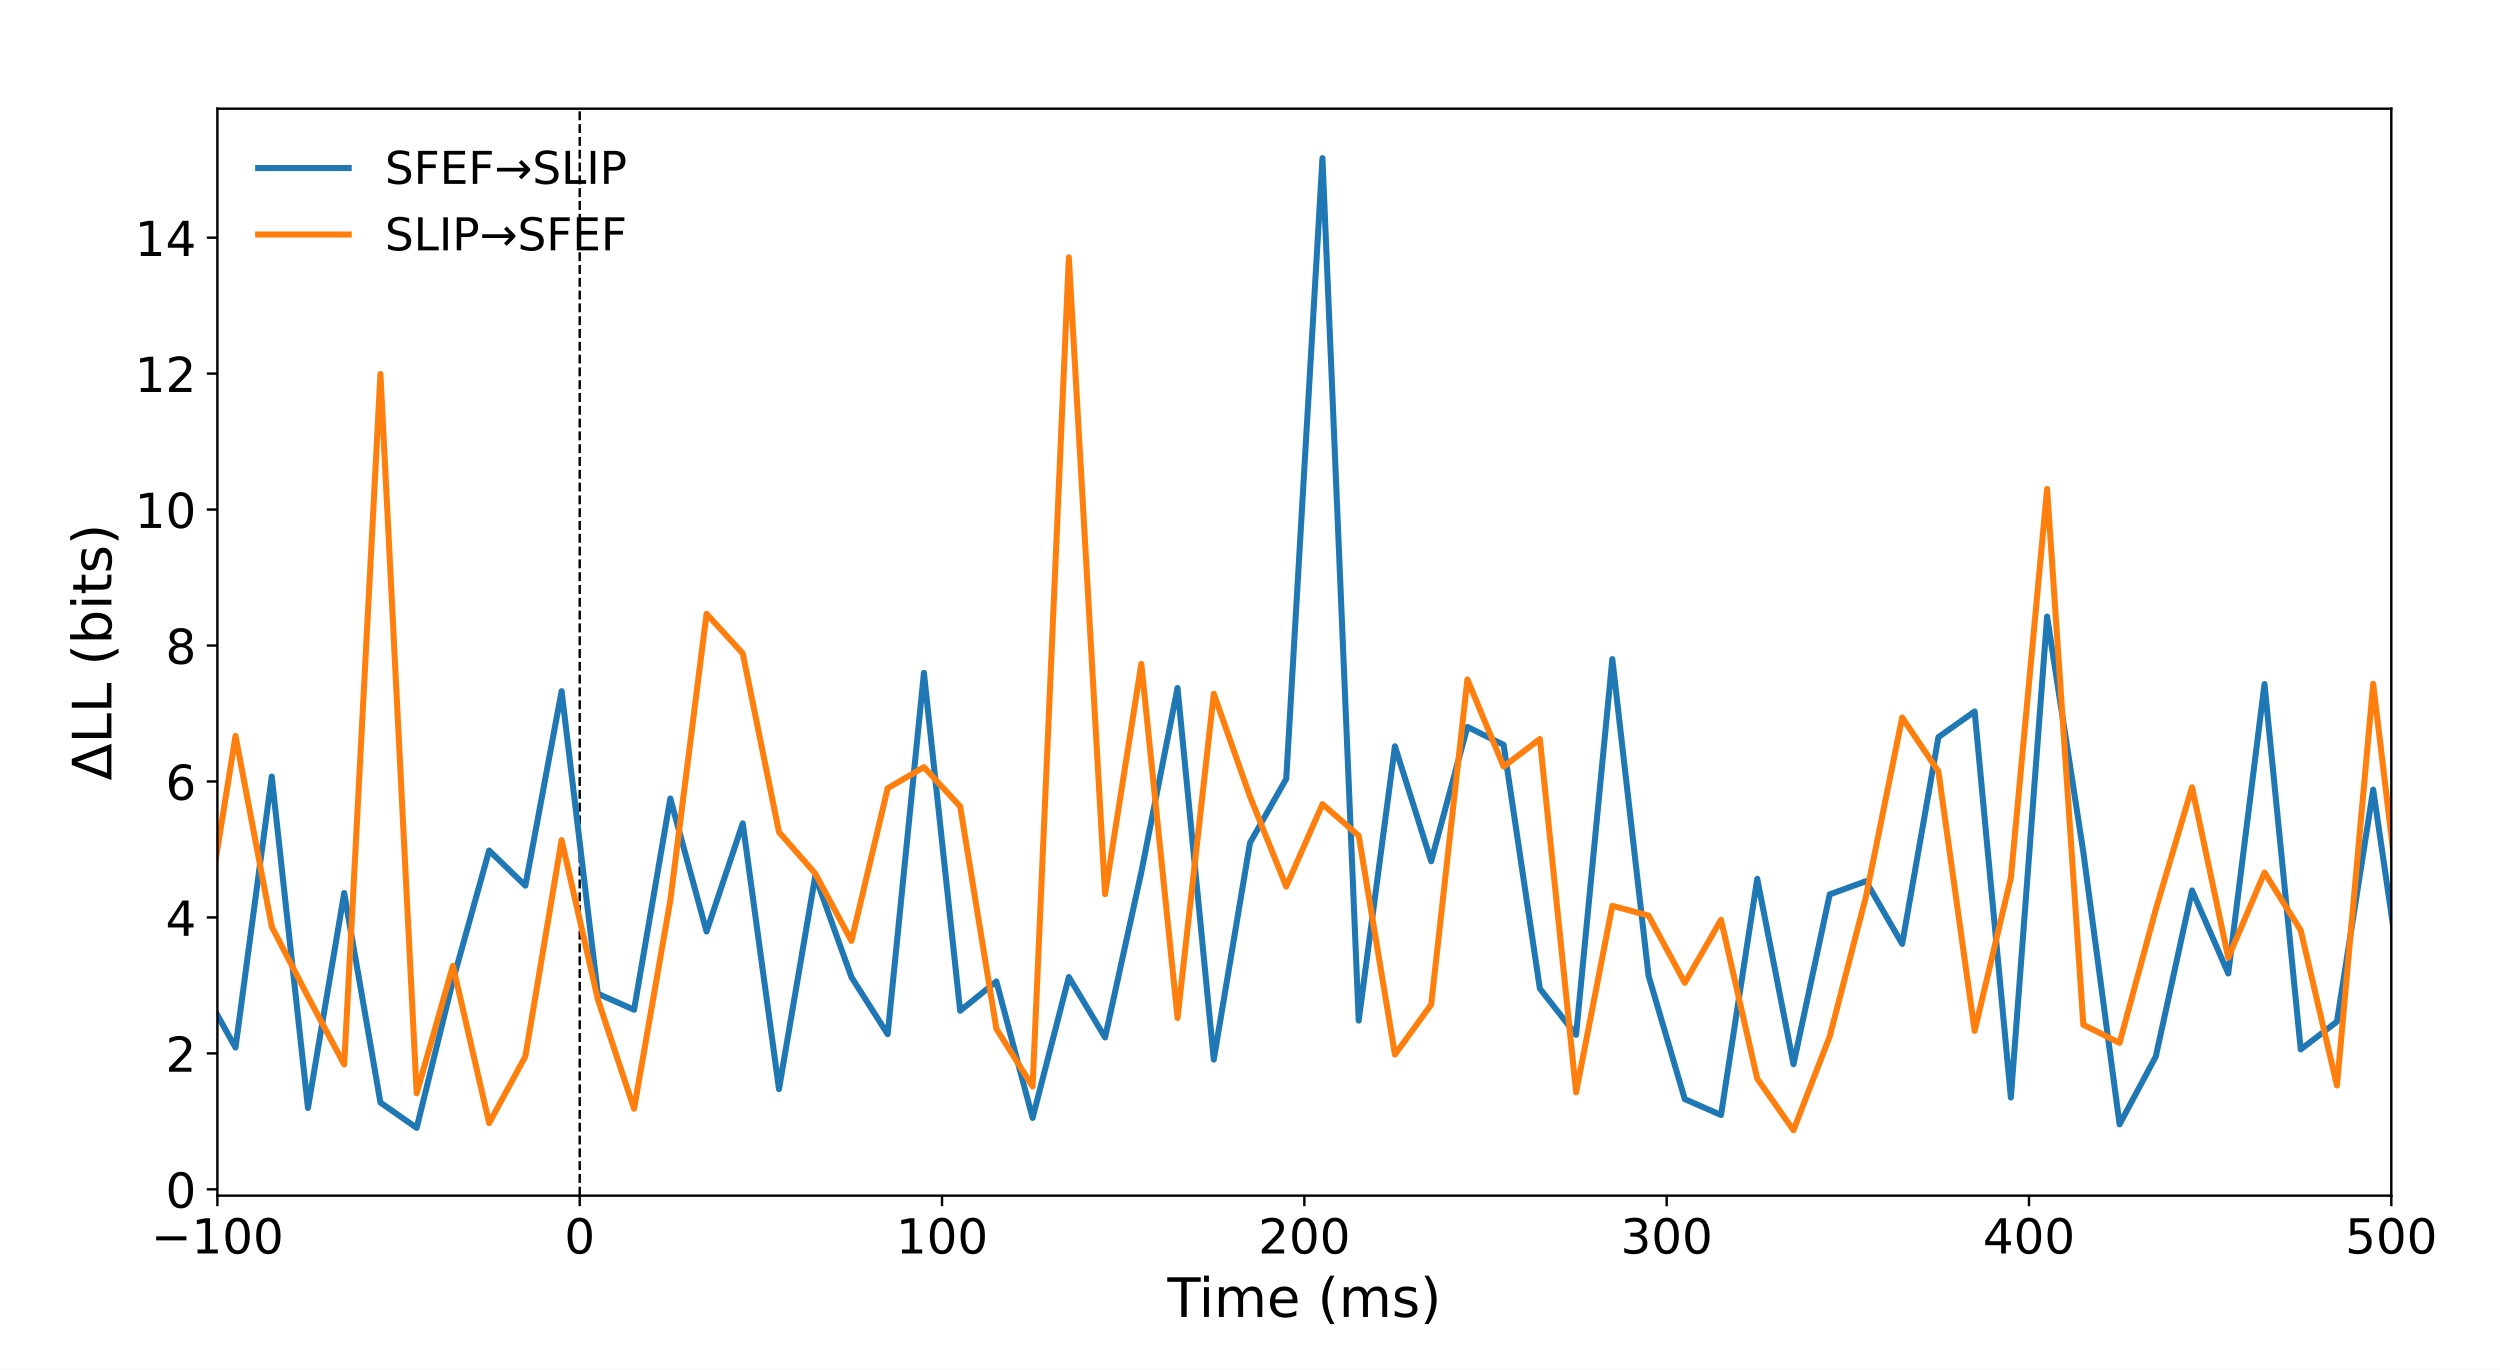
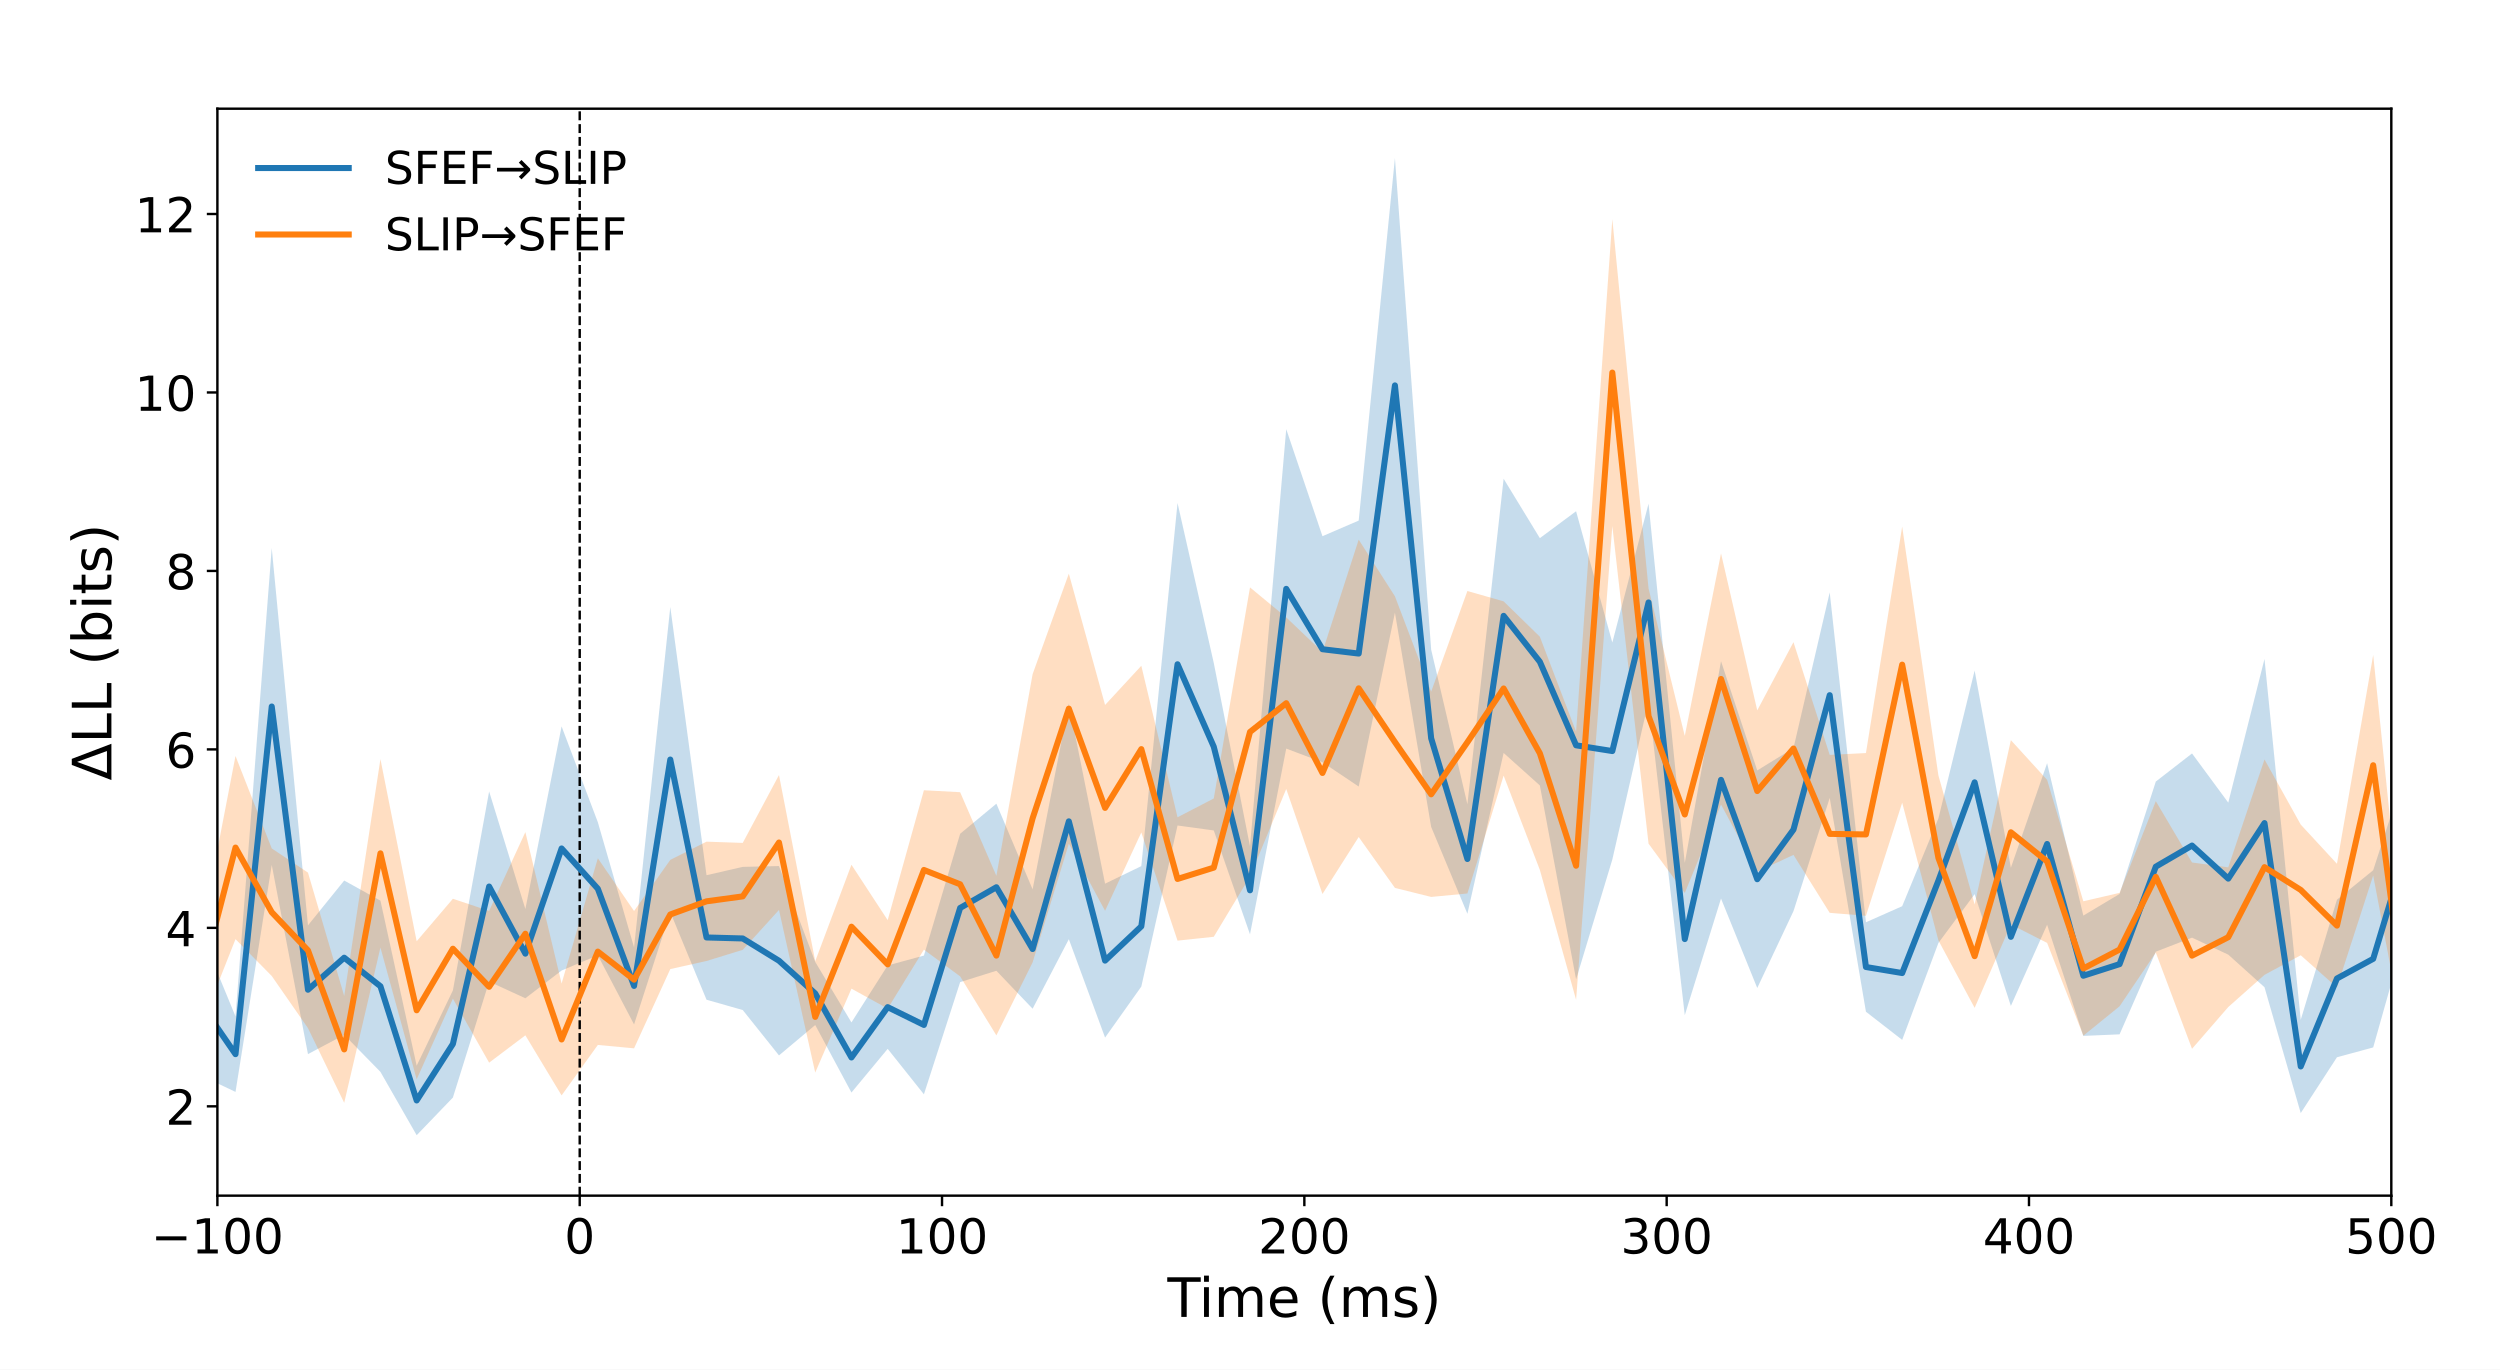
<svg xmlns="http://www.w3.org/2000/svg" xmlns:xlink="http://www.w3.org/1999/xlink" width="828pt" height="453.6pt" viewBox="0 0 828 453.6" version="1.1">
  <defs>
    <style type="text/css">*{stroke-linejoin: round; stroke-linecap: butt}</style>
  </defs>
  <g id="figure_1">
    <g id="patch_1">
      <path d="M 0 453.6  L 828 453.6  L 828 0  L 0 0  z " style="fill: #ffffff" />
    </g>
    <g id="axes_1">
      <g id="patch_2">
        <path d="M 72 396  L 792 396  L 792 36  L 72 36  z " style="fill: #ffffff" />
      </g>
-       <g id="PolyCollection_1" />
-       <g id="PolyCollection_2" />
+       <g id="PolyCollection_1">
+         <path d="M -42 333.396  L -42 361.984  L -30 283.438  L -18 337.663  L -6 308.161  L 6 327.349  L 18 325.663  L 30 350.691  L 42 339.793  L 54 315.562  L 66 355.928  L 78 361.645  L 90 286.463  L 102 349.121  L 114 342.745  L 126 355.003  L 138 375.98  L 150 363.508  L 162 325.106  L 174 330.628  L 186 321.436  L 198 316.394  L 210 339.295  L 222 302.089  L 234 331.107  L 246 334.528  L 258 349.553  L 270 339.491  L 282 361.847  L 294 347.375  L 306 362.436  L 318 325.278  L 330 321.518  L 342 334.087  L 354 311.06  L 366 343.646  L 378 326.758  L 390 273.403  L 402 275.047  L 414 309.436  L 426 247.935  L 438 252.459  L 450 260.507  L 462 202.926  L 474 273.876  L 486 302.634  L 498 249.379  L 510 260.142  L 522 324.374  L 534 284.687  L 546 232.238  L 558 336.217  L 570 297.601  L 582 327.227  L 594 301.768  L 606 264.268  L 618 335.081  L 630 344.412  L 642 312.302  L 654 296.136  L 666 333.156  L 678 306.28  L 690 343.091  L 702 342.573  L 714 315.207  L 726 310.55  L 738 316.179  L 750 326.964  L 762 368.644  L 774 350.169  L 786 346.909  L 798 304.395  L 810 338.137  L 822 348.085  L 834 337.07  L 846 339.881  L 858 352.967  L 870 327.851  L 882 347.859  L 894 309.894  L 906 349.957  L 918 359.236  L 930 319.516  L 942 328.796  L 954 318.526  L 966 367.073  L 978 331.421  L 990 337.395  L 1002 376.766  L 1014 322.713  L 1026 350.723  L 1038 336.426  L 1050 322.205  L 1062 328.273  L 1074 322.618  L 1086 314.905  L 1098 342.393  L 1110 358.649  L 1122 303.468  L 1134 359.955  L 1146 347.457  L 1146 291.107  L 1146 291.107  L 1134 331.159  L 1122 255.405  L 1110 323.414  L 1098 295.82  L 1086 235.452  L 1074 285.287  L 1062 304.363  L 1050 276.365  L 1038 246.947  L 1026 310.934  L 1014 297.265  L 1002 335.274  L 990 277.619  L 978 310.404  L 966 337.136  L 954 282.553  L 942 272.655  L 930 243.109  L 918 323.681  L 906 325.04  L 894 273.595  L 882 320.612  L 870 269.069  L 858 306.523  L 846 282.223  L 834 274.723  L 822 310.647  L 810 305.203  L 798 251.133  L 786 288.223  L 774 297.978  L 762 337.77  L 750 218.254  L 738 265.828  L 726 249.544  L 714 258.855  L 702 296.08  L 690 303.245  L 678 252.779  L 666 287.399  L 654 222.097  L 642 271.047  L 630 300.132  L 618 305.462  L 606 196.209  L 594 247.768  L 582 255.174  L 570 218.982  L 558 285.814  L 546 166.822  L 534 212.811  L 522 169.32  L 510 178.232  L 498 158.558  L 486 266.37  L 474 215.166  L 462 52.364  L 450 172.416  L 438 177.587  L 426 142.132  L 414 280.301  L 402 219.581  L 390 166.605  L 378 286.861  L 366 292.666  L 354 233.004  L 342 294.553  L 330 266.185  L 318 276.14  L 306 316.482  L 294 319.755  L 282 338.625  L 270 318.578  L 258 286.836  L 246 287.109  L 234 289.867  L 222 201.042  L 210 313.774  L 198 272.305  L 186 240.583  L 174 301.064  L 162 262.135  L 150 328.013  L 138 352.956  L 126 298.291  L 114 291.635  L 102 306.48  L 90 181.53  L 78 336.634  L 66 307.508  L 54 251.869  L 42 288.032  L 30 309.203  L 18 243.995  L 6 277.592  L -6 240.548  L -18 293.34  L -30 225.078  L -42 333.396  z " clip-path="url(#p1c04028ed2)" style="fill: #1f77b4; fill-opacity: 0.25" />
+       </g>
+       <g id="PolyCollection_2">
+         <path d="M -42 306.784  L -42 342.447  L -30 335.931  L -18 347.049  L -6 354.218  L 6 306.291  L 18 319.105  L 30 346.031  L 42 347.114  L 54 348.344  L 66 341.394  L 78 311.044  L 90 323.25  L 102 340.52  L 114 365.25  L 126 313.837  L 138 357.468  L 150 330.766  L 162 351.956  L 174 342.902  L 186 362.801  L 198 346.088  L 210 347.205  L 222 320.961  L 234 318.28  L 246 314.587  L 258 301.374  L 270 355.231  L 282 327.445  L 294 334.047  L 306 314.525  L 318 323.379  L 330 342.913  L 342 318.751  L 354 279.408  L 366 301.66  L 378 275.709  L 390 311.543  L 402 310.264  L 414 290.309  L 426 261.315  L 438 296.089  L 450 277.22  L 462 294.074  L 474 297.066  L 486 295.919  L 498 256.882  L 510 288.115  L 522 331.126  L 534 174.225  L 546 279.42  L 558 295.759  L 570 266.47  L 582 288.711  L 594 283.141  L 606 302.33  L 618 303.317  L 630 265.861  L 642 311.46  L 654 333.804  L 666 306.178  L 678 312.283  L 690 343.024  L 702 333.286  L 714 315.486  L 726 347.363  L 738 333.53  L 750 322.871  L 762 316.382  L 774 327.052  L 786 289.977  L 798 353.249  L 810 379.636  L 822 324.672  L 834 338.361  L 846 347.437  L 858 331.605  L 870 341.521  L 882 365.418  L 894 350.478  L 906 316.259  L 918 284.387  L 930 337.333  L 942 353.145  L 954 348.681  L 966 316.002  L 978 343.987  L 990 354.058  L 1002 360.825  L 1014 359.892  L 1026 310.755  L 1038 333.72  L 1050 352.526  L 1062 325.768  L 1074 333.001  L 1086 329.794  L 1098 314.187  L 1110 312.184  L 1122 338.296  L 1134 311.545  L 1146 343.912  L 1146 286.494  L 1146 286.494  L 1134 271.884  L 1122 309.026  L 1110 290.438  L 1098 261.126  L 1086 294.362  L 1074 300.336  L 1062 273.779  L 1050 310.758  L 1038 290.973  L 1026 246.656  L 1014 326.636  L 1002 328.705  L 990 302.562  L 978 317.939  L 966 260.689  L 954 320.161  L 942 315.12  L 930 283.973  L 918 259.856  L 906 277.036  L 894 331.709  L 882 326.219  L 870 321.216  L 858 286.255  L 846 298.169  L 834 267.932  L 822 275.173  L 810 362.778  L 798 333.696  L 786 216.918  L 774 286.087  L 762 273.102  L 750 251.526  L 738 287.263  L 726 285.656  L 714 265.334  L 702 295.715  L 690 298.503  L 678 258.292  L 666 245.133  L 654 299.558  L 642 256.83  L 630 174.397  L 618 249.411  L 606 250.028  L 594 212.689  L 582 235.272  L 570 183.293  L 558 243.741  L 546 194.916  L 534 72.577  L 522 242.332  L 510 210.883  L 498 199.168  L 486 195.743  L 474 229.083  L 462 197.487  L 450 178.728  L 438 215.925  L 426 204.478  L 414 194.548  L 402 264.457  L 390 270.677  L 378 220.509  L 366 233.488  L 354 189.997  L 342 223.289  L 330 290.076  L 318 262.377  L 306 261.732  L 294 304.75  L 282 286.399  L 270 318.357  L 258 256.701  L 246 279.169  L 234 278.761  L 222 284.792  L 210 301.73  L 198 284.251  L 186 325.748  L 174 275.592  L 162 301.701  L 150 297.667  L 138 311.744  L 126 251.419  L 114 329.868  L 102 289.009  L 90 280.997  L 78 250.384  L 66 312.564  L 54 317.398  L 42 307.37  L 30 308.512  L 18 261.689  L 6 264.489  L -6 315.183  L -18 298.063  L -30 300.655  L -42 306.784  z " clip-path="url(#p1c04028ed2)" style="fill: #ff7f0e; fill-opacity: 0.25" />
+       </g>
      <g id="matplotlib.axis_1">
        <g id="xtick_1">
          <g id="line2d_1">
            <defs>
-               <path id="m334229f1dc" d="M 0 0  L 0 3.5  " style="stroke: #000000; stroke-width: 0.8" />
-             </defs>
-             <g>
-               <use xlink:href="#m334229f1dc" x="72" y="396" style="stroke: #000000; stroke-width: 0.8" />
+               <path id="m52bde5e206" d="M 0 0  L 0 3.5  " style="stroke: #000000; stroke-width: 0.8" />
+             </defs>
+             <g>
+               <use xlink:href="#m52bde5e206" x="72" y="396" style="stroke: #000000; stroke-width: 0.8" />
            </g>
          </g>
          <g id="text_1">
            <g transform="translate(50.02625 415.1575) scale(0.16 -0.16)">
              <defs>
                <path id="DejaVuSans-2212" d="M 678 2272  L 4684 2272  L 4684 1741  L 678 1741  L 678 2272  z " transform="scale(0.015625)" />
                <path id="DejaVuSans-31" d="M 794 531  L 1825 531  L 1825 4091  L 703 3866  L 703 4441  L 1819 4666  L 2450 4666  L 2450 531  L 3481 531  L 3481 0  L 794 0  L 794 531  z " transform="scale(0.015625)" />
                <path id="DejaVuSans-30" d="M 2034 4250  Q 1547 4250 1301 3770  Q 1056 3291 1056 2328  Q 1056 1369 1301 889  Q 1547 409 2034 409  Q 2525 409 2770 889  Q 3016 1369 3016 2328  Q 3016 3291 2770 3770  Q 2525 4250 2034 4250  z M 2034 4750  Q 2819 4750 3233 4129  Q 3647 3509 3647 2328  Q 3647 1150 3233 529  Q 2819 -91 2034 -91  Q 1250 -91 836 529  Q 422 1150 422 2328  Q 422 3509 836 4129  Q 1250 4750 2034 4750  z " transform="scale(0.015625)" />
              </defs>
              <use xlink:href="#DejaVuSans-2212" />
              <use xlink:href="#DejaVuSans-31" x="83.789" />
              <use xlink:href="#DejaVuSans-30" x="147.412" />
              <use xlink:href="#DejaVuSans-30" x="211.035" />
            </g>
          </g>
        </g>
        <g id="xtick_2">
          <g id="line2d_2">
            <g>
-               <use xlink:href="#m334229f1dc" x="192" y="396" style="stroke: #000000; stroke-width: 0.8" />
+               <use xlink:href="#m52bde5e206" x="192" y="396" style="stroke: #000000; stroke-width: 0.8" />
            </g>
          </g>
          <g id="text_2">
            <g transform="translate(186.91 415.1575) scale(0.16 -0.16)">
              <use xlink:href="#DejaVuSans-30" />
            </g>
          </g>
        </g>
        <g id="xtick_3">
          <g id="line2d_3">
            <g>
-               <use xlink:href="#m334229f1dc" x="312" y="396" style="stroke: #000000; stroke-width: 0.8" />
+               <use xlink:href="#m52bde5e206" x="312" y="396" style="stroke: #000000; stroke-width: 0.8" />
            </g>
          </g>
          <g id="text_3">
            <g transform="translate(296.73 415.1575) scale(0.16 -0.16)">
              <use xlink:href="#DejaVuSans-31" />
              <use xlink:href="#DejaVuSans-30" x="63.623" />
              <use xlink:href="#DejaVuSans-30" x="127.246" />
            </g>
          </g>
        </g>
        <g id="xtick_4">
          <g id="line2d_4">
            <g>
-               <use xlink:href="#m334229f1dc" x="432" y="396" style="stroke: #000000; stroke-width: 0.8" />
+               <use xlink:href="#m52bde5e206" x="432" y="396" style="stroke: #000000; stroke-width: 0.8" />
            </g>
          </g>
          <g id="text_4">
            <g transform="translate(416.73 415.1575) scale(0.16 -0.16)">
              <defs>
                <path id="DejaVuSans-32" d="M 1228 531  L 3431 531  L 3431 0  L 469 0  L 469 531  Q 828 903 1448 1529  Q 2069 2156 2228 2338  Q 2531 2678 2651 2914  Q 2772 3150 2772 3378  Q 2772 3750 2511 3984  Q 2250 4219 1831 4219  Q 1534 4219 1204 4116  Q 875 4013 500 3803  L 500 4441  Q 881 4594 1212 4672  Q 1544 4750 1819 4750  Q 2544 4750 2975 4387  Q 3406 4025 3406 3419  Q 3406 3131 3298 2873  Q 3191 2616 2906 2266  Q 2828 2175 2409 1742  Q 1991 1309 1228 531  z " transform="scale(0.015625)" />
              </defs>
              <use xlink:href="#DejaVuSans-32" />
              <use xlink:href="#DejaVuSans-30" x="63.623" />
              <use xlink:href="#DejaVuSans-30" x="127.246" />
            </g>
          </g>
        </g>
        <g id="xtick_5">
          <g id="line2d_5">
            <g>
-               <use xlink:href="#m334229f1dc" x="552" y="396" style="stroke: #000000; stroke-width: 0.8" />
+               <use xlink:href="#m52bde5e206" x="552" y="396" style="stroke: #000000; stroke-width: 0.8" />
            </g>
          </g>
          <g id="text_5">
            <g transform="translate(536.73 415.1575) scale(0.16 -0.16)">
              <defs>
                <path id="DejaVuSans-33" d="M 2597 2516  Q 3050 2419 3304 2112  Q 3559 1806 3559 1356  Q 3559 666 3084 287  Q 2609 -91 1734 -91  Q 1441 -91 1130 -33  Q 819 25 488 141  L 488 750  Q 750 597 1062 519  Q 1375 441 1716 441  Q 2309 441 2620 675  Q 2931 909 2931 1356  Q 2931 1769 2642 2001  Q 2353 2234 1838 2234  L 1294 2234  L 1294 2753  L 1863 2753  Q 2328 2753 2575 2939  Q 2822 3125 2822 3475  Q 2822 3834 2567 4026  Q 2313 4219 1838 4219  Q 1578 4219 1281 4162  Q 984 4106 628 3988  L 628 4550  Q 988 4650 1302 4700  Q 1616 4750 1894 4750  Q 2613 4750 3031 4423  Q 3450 4097 3450 3541  Q 3450 3153 3228 2886  Q 3006 2619 2597 2516  z " transform="scale(0.015625)" />
              </defs>
              <use xlink:href="#DejaVuSans-33" />
              <use xlink:href="#DejaVuSans-30" x="63.623" />
              <use xlink:href="#DejaVuSans-30" x="127.246" />
            </g>
          </g>
        </g>
        <g id="xtick_6">
          <g id="line2d_6">
            <g>
-               <use xlink:href="#m334229f1dc" x="672" y="396" style="stroke: #000000; stroke-width: 0.8" />
+               <use xlink:href="#m52bde5e206" x="672" y="396" style="stroke: #000000; stroke-width: 0.8" />
            </g>
          </g>
          <g id="text_6">
            <g transform="translate(656.73 415.1575) scale(0.16 -0.16)">
              <defs>
                <path id="DejaVuSans-34" d="M 2419 4116  L 825 1625  L 2419 1625  L 2419 4116  z M 2253 4666  L 3047 4666  L 3047 1625  L 3713 1625  L 3713 1100  L 3047 1100  L 3047 0  L 2419 0  L 2419 1100  L 313 1100  L 313 1709  L 2253 4666  z " transform="scale(0.015625)" />
              </defs>
              <use xlink:href="#DejaVuSans-34" />
              <use xlink:href="#DejaVuSans-30" x="63.623" />
              <use xlink:href="#DejaVuSans-30" x="127.246" />
            </g>
          </g>
        </g>
        <g id="xtick_7">
          <g id="line2d_7">
            <g>
-               <use xlink:href="#m334229f1dc" x="792" y="396" style="stroke: #000000; stroke-width: 0.8" />
+               <use xlink:href="#m52bde5e206" x="792" y="396" style="stroke: #000000; stroke-width: 0.8" />
            </g>
          </g>
          <g id="text_7">
            <g transform="translate(776.73 415.1575) scale(0.16 -0.16)">
              <defs>
                <path id="DejaVuSans-35" d="M 691 4666  L 3169 4666  L 3169 4134  L 1269 4134  L 1269 2991  Q 1406 3038 1543 3061  Q 1681 3084 1819 3084  Q 2600 3084 3056 2656  Q 3513 2228 3513 1497  Q 3513 744 3044 326  Q 2575 -91 1722 -91  Q 1428 -91 1123 -41  Q 819 9 494 109  L 494 744  Q 775 591 1075 516  Q 1375 441 1709 441  Q 2250 441 2565 725  Q 2881 1009 2881 1497  Q 2881 1984 2565 2268  Q 2250 2553 1709 2553  Q 1456 2553 1204 2497  Q 953 2441 691 2322  L 691 4666  z " transform="scale(0.015625)" />
              </defs>
              <use xlink:href="#DejaVuSans-35" />
              <use xlink:href="#DejaVuSans-30" x="63.623" />
              <use xlink:href="#DejaVuSans-30" x="127.246" />
            </g>
          </g>
        </g>
        <g id="text_8">
          <g transform="translate(386.6414 436.1622) scale(0.18 -0.18)">
            <defs>
              <path id="DejaVuSans-54" d="M -19 4666  L 3928 4666  L 3928 4134  L 2272 4134  L 2272 0  L 1638 0  L 1638 4134  L -19 4134  L -19 4666  z " transform="scale(0.015625)" />
              <path id="DejaVuSans-69" d="M 603 3500  L 1178 3500  L 1178 0  L 603 0  L 603 3500  z M 603 4863  L 1178 4863  L 1178 4134  L 603 4134  L 603 4863  z " transform="scale(0.015625)" />
              <path id="DejaVuSans-6d" d="M 3328 2828  Q 3544 3216 3844 3400  Q 4144 3584 4550 3584  Q 5097 3584 5394 3201  Q 5691 2819 5691 2113  L 5691 0  L 5113 0  L 5113 2094  Q 5113 2597 4934 2840  Q 4756 3084 4391 3084  Q 3944 3084 3684 2787  Q 3425 2491 3425 1978  L 3425 0  L 2847 0  L 2847 2094  Q 2847 2600 2669 2842  Q 2491 3084 2119 3084  Q 1678 3084 1418 2786  Q 1159 2488 1159 1978  L 1159 0  L 581 0  L 581 3500  L 1159 3500  L 1159 2956  Q 1356 3278 1631 3431  Q 1906 3584 2284 3584  Q 2666 3584 2933 3390  Q 3200 3197 3328 2828  z " transform="scale(0.015625)" />
              <path id="DejaVuSans-65" d="M 3597 1894  L 3597 1613  L 953 1613  Q 991 1019 1311 708  Q 1631 397 2203 397  Q 2534 397 2845 478  Q 3156 559 3463 722  L 3463 178  Q 3153 47 2828 -22  Q 2503 -91 2169 -91  Q 1331 -91 842 396  Q 353 884 353 1716  Q 353 2575 817 3079  Q 1281 3584 2069 3584  Q 2775 3584 3186 3129  Q 3597 2675 3597 1894  z M 3022 2063  Q 3016 2534 2758 2815  Q 2500 3097 2075 3097  Q 1594 3097 1305 2825  Q 1016 2553 972 2059  L 3022 2063  z " transform="scale(0.015625)" />
              <path id="DejaVuSans-20" transform="scale(0.015625)" />
              <path id="DejaVuSans-28" d="M 1984 4856  Q 1566 4138 1362 3434  Q 1159 2731 1159 2009  Q 1159 1288 1364 580  Q 1569 -128 1984 -844  L 1484 -844  Q 1016 -109 783 600  Q 550 1309 550 2009  Q 550 2706 781 3412  Q 1013 4119 1484 4856  L 1984 4856  z " transform="scale(0.015625)" />
              <path id="DejaVuSans-73" d="M 2834 3397  L 2834 2853  Q 2591 2978 2328 3040  Q 2066 3103 1784 3103  Q 1356 3103 1142 2972  Q 928 2841 928 2578  Q 928 2378 1081 2264  Q 1234 2150 1697 2047  L 1894 2003  Q 2506 1872 2764 1633  Q 3022 1394 3022 966  Q 3022 478 2636 193  Q 2250 -91 1575 -91  Q 1294 -91 989 -36  Q 684 19 347 128  L 347 722  Q 666 556 975 473  Q 1284 391 1588 391  Q 1994 391 2212 530  Q 2431 669 2431 922  Q 2431 1156 2273 1281  Q 2116 1406 1581 1522  L 1381 1569  Q 847 1681 609 1914  Q 372 2147 372 2553  Q 372 3047 722 3315  Q 1072 3584 1716 3584  Q 2034 3584 2315 3537  Q 2597 3491 2834 3397  z " transform="scale(0.015625)" />
              <path id="DejaVuSans-29" d="M 513 4856  L 1013 4856  Q 1481 4119 1714 3412  Q 1947 2706 1947 2009  Q 1947 1309 1714 600  Q 1481 -109 1013 -844  L 513 -844  Q 928 -128 1133 580  Q 1338 1288 1338 2009  Q 1338 2731 1133 3434  Q 928 4138 513 4856  z " transform="scale(0.015625)" />
            </defs>
            <use xlink:href="#DejaVuSans-54" />
            <use xlink:href="#DejaVuSans-69" x="57.959" />
            <use xlink:href="#DejaVuSans-6d" x="85.742" />
            <use xlink:href="#DejaVuSans-65" x="183.154" />
            <use xlink:href="#DejaVuSans-20" x="244.678" />
            <use xlink:href="#DejaVuSans-28" x="276.465" />
            <use xlink:href="#DejaVuSans-6d" x="315.479" />
            <use xlink:href="#DejaVuSans-73" x="412.891" />
            <use xlink:href="#DejaVuSans-29" x="464.99" />
          </g>
        </g>
      </g>
      <g id="matplotlib.axis_2">
        <g id="ytick_1">
          <g id="line2d_8">
            <defs>
-               <path id="m04457b7dc4" d="M 0 0  L -3.5 0  " style="stroke: #000000; stroke-width: 0.8" />
-             </defs>
-             <g>
-               <use xlink:href="#m04457b7dc4" x="72" y="393.91" style="stroke: #000000; stroke-width: 0.8" />
+               <path id="m9549e39785" d="M 0 0  L -3.5 0  " style="stroke: #000000; stroke-width: 0.8" />
+             </defs>
+             <g>
+               <use xlink:href="#m9549e39785" x="72" y="366.424" style="stroke: #000000; stroke-width: 0.8" />
            </g>
          </g>
          <g id="text_9">
-             <g transform="translate(54.82 399.9892) scale(0.16 -0.16)">
-               <use xlink:href="#DejaVuSans-30" />
+             <g transform="translate(54.82 372.5025) scale(0.16 -0.16)">
+               <use xlink:href="#DejaVuSans-32" />
            </g>
          </g>
        </g>
        <g id="ytick_2">
          <g id="line2d_9">
            <g>
-               <use xlink:href="#m04457b7dc4" x="72" y="348.882" style="stroke: #000000; stroke-width: 0.8" />
+               <use xlink:href="#m9549e39785" x="72" y="307.314" style="stroke: #000000; stroke-width: 0.8" />
            </g>
          </g>
          <g id="text_10">
-             <g transform="translate(54.82 354.961) scale(0.16 -0.16)">
-               <use xlink:href="#DejaVuSans-32" />
+             <g transform="translate(54.82 313.3928) scale(0.16 -0.16)">
+               <use xlink:href="#DejaVuSans-34" />
            </g>
          </g>
        </g>
        <g id="ytick_3">
          <g id="line2d_10">
            <g>
-               <use xlink:href="#m04457b7dc4" x="72" y="303.854" style="stroke: #000000; stroke-width: 0.8" />
+               <use xlink:href="#m9549e39785" x="72" y="248.204" style="stroke: #000000; stroke-width: 0.8" />
            </g>
          </g>
          <g id="text_11">
-             <g transform="translate(54.82 309.9329) scale(0.16 -0.16)">
-               <use xlink:href="#DejaVuSans-34" />
+             <g transform="translate(54.82 254.283) scale(0.16 -0.16)">
+               <defs>
+                 <path id="DejaVuSans-36" d="M 2113 2584  Q 1688 2584 1439 2293  Q 1191 2003 1191 1497  Q 1191 994 1439 701  Q 1688 409 2113 409  Q 2538 409 2786 701  Q 3034 994 3034 1497  Q 3034 2003 2786 2293  Q 2538 2584 2113 2584  z M 3366 4563  L 3366 3988  Q 3128 4100 2886 4159  Q 2644 4219 2406 4219  Q 1781 4219 1451 3797  Q 1122 3375 1075 2522  Q 1259 2794 1537 2939  Q 1816 3084 2150 3084  Q 2853 3084 3261 2657  Q 3669 2231 3669 1497  Q 3669 778 3244 343  Q 2819 -91 2113 -91  Q 1303 -91 875 529  Q 447 1150 447 2328  Q 447 3434 972 4092  Q 1497 4750 2381 4750  Q 2619 4750 2861 4703  Q 3103 4656 3366 4563  z " transform="scale(0.015625)" />
+               </defs>
+               <use xlink:href="#DejaVuSans-36" />
            </g>
          </g>
        </g>
        <g id="ytick_4">
          <g id="line2d_11">
            <g>
-               <use xlink:href="#m04457b7dc4" x="72" y="258.826" style="stroke: #000000; stroke-width: 0.8" />
+               <use xlink:href="#m9549e39785" x="72" y="189.095" style="stroke: #000000; stroke-width: 0.8" />
            </g>
          </g>
          <g id="text_12">
-             <g transform="translate(54.82 264.9047) scale(0.16 -0.16)">
-               <defs>
-                 <path id="DejaVuSans-36" d="M 2113 2584  Q 1688 2584 1439 2293  Q 1191 2003 1191 1497  Q 1191 994 1439 701  Q 1688 409 2113 409  Q 2538 409 2786 701  Q 3034 994 3034 1497  Q 3034 2003 2786 2293  Q 2538 2584 2113 2584  z M 3366 4563  L 3366 3988  Q 3128 4100 2886 4159  Q 2644 4219 2406 4219  Q 1781 4219 1451 3797  Q 1122 3375 1075 2522  Q 1259 2794 1537 2939  Q 1816 3084 2150 3084  Q 2853 3084 3261 2657  Q 3669 2231 3669 1497  Q 3669 778 3244 343  Q 2819 -91 2113 -91  Q 1303 -91 875 529  Q 447 1150 447 2328  Q 447 3434 972 4092  Q 1497 4750 2381 4750  Q 2619 4750 2861 4703  Q 3103 4656 3366 4563  z " transform="scale(0.015625)" />
-               </defs>
-               <use xlink:href="#DejaVuSans-36" />
+             <g transform="translate(54.82 195.1733) scale(0.16 -0.16)">
+               <defs>
+                 <path id="DejaVuSans-38" d="M 2034 2216  Q 1584 2216 1326 1975  Q 1069 1734 1069 1313  Q 1069 891 1326 650  Q 1584 409 2034 409  Q 2484 409 2743 651  Q 3003 894 3003 1313  Q 3003 1734 2745 1975  Q 2488 2216 2034 2216  z M 1403 2484  Q 997 2584 770 2862  Q 544 3141 544 3541  Q 544 4100 942 4425  Q 1341 4750 2034 4750  Q 2731 4750 3128 4425  Q 3525 4100 3525 3541  Q 3525 3141 3298 2862  Q 3072 2584 2669 2484  Q 3125 2378 3379 2068  Q 3634 1759 3634 1313  Q 3634 634 3220 271  Q 2806 -91 2034 -91  Q 1263 -91 848 271  Q 434 634 434 1313  Q 434 1759 690 2068  Q 947 2378 1403 2484  z M 1172 3481  Q 1172 3119 1398 2916  Q 1625 2713 2034 2713  Q 2441 2713 2670 2916  Q 2900 3119 2900 3481  Q 2900 3844 2670 4047  Q 2441 4250 2034 4250  Q 1625 4250 1398 4047  Q 1172 3844 1172 3481  z " transform="scale(0.015625)" />
+               </defs>
+               <use xlink:href="#DejaVuSans-38" />
            </g>
          </g>
        </g>
        <g id="ytick_5">
          <g id="line2d_12">
            <g>
-               <use xlink:href="#m04457b7dc4" x="72" y="213.798" style="stroke: #000000; stroke-width: 0.8" />
+               <use xlink:href="#m9549e39785" x="72" y="129.985" style="stroke: #000000; stroke-width: 0.8" />
            </g>
          </g>
          <g id="text_13">
-             <g transform="translate(54.82 219.8765) scale(0.16 -0.16)">
-               <defs>
-                 <path id="DejaVuSans-38" d="M 2034 2216  Q 1584 2216 1326 1975  Q 1069 1734 1069 1313  Q 1069 891 1326 650  Q 1584 409 2034 409  Q 2484 409 2743 651  Q 3003 894 3003 1313  Q 3003 1734 2745 1975  Q 2488 2216 2034 2216  z M 1403 2484  Q 997 2584 770 2862  Q 544 3141 544 3541  Q 544 4100 942 4425  Q 1341 4750 2034 4750  Q 2731 4750 3128 4425  Q 3525 4100 3525 3541  Q 3525 3141 3298 2862  Q 3072 2584 2669 2484  Q 3125 2378 3379 2068  Q 3634 1759 3634 1313  Q 3634 634 3220 271  Q 2806 -91 2034 -91  Q 1263 -91 848 271  Q 434 634 434 1313  Q 434 1759 690 2068  Q 947 2378 1403 2484  z M 1172 3481  Q 1172 3119 1398 2916  Q 1625 2713 2034 2713  Q 2441 2713 2670 2916  Q 2900 3119 2900 3481  Q 2900 3844 2670 4047  Q 2441 4250 2034 4250  Q 1625 4250 1398 4047  Q 1172 3844 1172 3481  z " transform="scale(0.015625)" />
-               </defs>
-               <use xlink:href="#DejaVuSans-38" />
+             <g transform="translate(44.64 136.0636) scale(0.16 -0.16)">
+               <use xlink:href="#DejaVuSans-31" />
+               <use xlink:href="#DejaVuSans-30" x="63.623" />
            </g>
          </g>
        </g>
        <g id="ytick_6">
          <g id="line2d_13">
            <g>
-               <use xlink:href="#m04457b7dc4" x="72" y="168.77" style="stroke: #000000; stroke-width: 0.8" />
+               <use xlink:href="#m9549e39785" x="72" y="70.875" style="stroke: #000000; stroke-width: 0.8" />
            </g>
          </g>
          <g id="text_14">
-             <g transform="translate(44.64 174.8484) scale(0.16 -0.16)">
-               <use xlink:href="#DejaVuSans-31" />
-               <use xlink:href="#DejaVuSans-30" x="63.623" />
-             </g>
-           </g>
-         </g>
-         <g id="ytick_7">
-           <g id="line2d_14">
-             <g>
-               <use xlink:href="#m04457b7dc4" x="72" y="123.741" style="stroke: #000000; stroke-width: 0.8" />
-             </g>
-           </g>
-           <g id="text_15">
-             <g transform="translate(44.64 129.8202) scale(0.16 -0.16)">
+             <g transform="translate(44.64 76.95384) scale(0.16 -0.16)">
              <use xlink:href="#DejaVuSans-31" />
              <use xlink:href="#DejaVuSans-32" x="63.623" />
            </g>
          </g>
        </g>
-         <g id="ytick_8">
-           <g id="line2d_15">
-             <g>
-               <use xlink:href="#m04457b7dc4" x="72" y="78.713" style="stroke: #000000; stroke-width: 0.8" />
-             </g>
-           </g>
-           <g id="text_16">
-             <g transform="translate(44.64 84.79206) scale(0.16 -0.16)">
-               <use xlink:href="#DejaVuSans-31" />
-               <use xlink:href="#DejaVuSans-34" x="63.623" />
-             </g>
-           </g>
-         </g>
-         <g id="text_17">
+         <g id="text_15">
          <g transform="translate(36.89656 258.4997) rotate(-90) scale(0.18 -0.18)">
            <defs>
              <path id="DejaVuSans-394" d="M 2188 4044  L 906 525  L 3472 525  L 2188 4044  z M 50 0  L 1831 4666  L 2547 4666  L 4325 0  L 50 0  z " transform="scale(0.015625)" />
              <path id="DejaVuSans-4c" d="M 628 4666  L 1259 4666  L 1259 531  L 3531 531  L 3531 0  L 628 0  L 628 4666  z " transform="scale(0.015625)" />
              <path id="DejaVuSans-62" d="M 3116 1747  Q 3116 2381 2855 2742  Q 2594 3103 2138 3103  Q 1681 3103 1420 2742  Q 1159 2381 1159 1747  Q 1159 1113 1420 752  Q 1681 391 2138 391  Q 2594 391 2855 752  Q 3116 1113 3116 1747  z M 1159 2969  Q 1341 3281 1617 3432  Q 1894 3584 2278 3584  Q 2916 3584 3314 3078  Q 3713 2572 3713 1747  Q 3713 922 3314 415  Q 2916 -91 2278 -91  Q 1894 -91 1617 61  Q 1341 213 1159 525  L 1159 0  L 581 0  L 581 4863  L 1159 4863  L 1159 2969  z " transform="scale(0.015625)" />
              <path id="DejaVuSans-74" d="M 1172 4494  L 1172 3500  L 2356 3500  L 2356 3053  L 1172 3053  L 1172 1153  Q 1172 725 1289 603  Q 1406 481 1766 481  L 2356 481  L 2356 0  L 1766 0  Q 1100 0 847 248  Q 594 497 594 1153  L 594 3053  L 172 3053  L 172 3500  L 594 3500  L 594 4494  L 1172 4494  z " transform="scale(0.015625)" />
            </defs>
            <use xlink:href="#DejaVuSans-394" />
            <use xlink:href="#DejaVuSans-4c" x="68.408" />
            <use xlink:href="#DejaVuSans-4c" x="124.121" />
            <use xlink:href="#DejaVuSans-20" x="179.834" />
            <use xlink:href="#DejaVuSans-28" x="211.621" />
            <use xlink:href="#DejaVuSans-62" x="250.635" />
            <use xlink:href="#DejaVuSans-69" x="314.111" />
            <use xlink:href="#DejaVuSans-74" x="341.895" />
            <use xlink:href="#DejaVuSans-73" x="381.104" />
            <use xlink:href="#DejaVuSans-29" x="433.203" />
          </g>
        </g>
      </g>
+       <g id="line2d_14">
+         <path d="M 192 396  L 192 36  " clip-path="url(#p1c04028ed2)" style="fill: none; stroke-dasharray: 2.96,1.28; stroke-dashoffset: 0; stroke: #000000; stroke-width: 0.8" />
+       </g>
+       <g id="line2d_15">
+         <path d="M -1 286.07  L 6 302.47  L 18 284.829  L 30 329.947  L 42 313.912  L 54 283.715  L 66 331.718  L 78 349.14  L 90 233.997  L 102 327.8  L 114 317.19  L 126 326.647  L 138 364.468  L 150 345.76  L 162 293.621  L 174 315.846  L 186 281.01  L 198 294.349  L 210 326.535  L 222 251.565  L 234 310.487  L 246 310.818  L 258 318.194  L 270 329.035  L 282 350.236  L 294 333.565  L 306 339.459  L 318 300.709  L 330 293.852  L 342 314.32  L 354 272.032  L 366 318.156  L 378 306.809  L 390 220.004  L 402 247.314  L 414 294.868  L 426 195.033  L 438 215.023  L 450 216.462  L 462 127.645  L 474 244.521  L 486 284.502  L 498 203.969  L 510 219.187  L 522 246.847  L 534 248.749  L 546 199.53  L 558 311.016  L 570 258.291  L 582 291.201  L 594 274.768  L 606 230.238  L 618 320.272  L 630 322.272  L 642 291.675  L 654 259.117  L 666 310.278  L 678 279.529  L 690 323.168  L 702 319.326  L 714 287.031  L 726 280.047  L 738 291.003  L 750 272.609  L 762 353.207  L 774 324.073  L 786 317.566  L 798 277.764  L 810 321.67  L 822 329.366  L 829 315.676  " clip-path="url(#p1c04028ed2)" style="fill: none; stroke: #1f77b4; stroke-width: 2; stroke-linecap: square" />
+       </g>
      <g id="line2d_16">
-         <path d="M 192 396  L 192 36  " clip-path="url(#pc46908f1ac)" style="fill: none; stroke-dasharray: 2.96,1.28; stroke-dashoffset: 0; stroke: #000000; stroke-width: 0.8" />
-       </g>
-       <g id="line2d_17">
-         <path d="M -1 343.092  L 6 348.112  L 18 360.311  L 30 348.252  L 42 345.407  L 54 325.34  L 66 325.448  L 78 346.957  L 90 257.196  L 102 366.947  L 114 295.771  L 126 365.166  L 138 373.559  L 150 324.81  L 162 281.689  L 174 293.333  L 186 228.916  L 198 329.108  L 210 334.433  L 222 264.461  L 234 308.509  L 246 272.686  L 258 360.725  L 270 290.176  L 282 323.645  L 294 342.525  L 306 222.853  L 318 334.762  L 330 325.05  L 342 370.264  L 354 323.588  L 366 343.603  L 378 288.885  L 390 227.843  L 402 350.938  L 414 279.133  L 426 257.947  L 438 52.364  L 450 338.031  L 462 247.165  L 474 285.25  L 486 240.744  L 498 246.695  L 510 327.416  L 522 342.725  L 534 218.304  L 546 323.169  L 558 364.033  L 570 369.29  L 582 291.072  L 594 352.483  L 606 296.22  L 618 291.857  L 630 312.618  L 642 244.147  L 654 235.625  L 666 363.504  L 678 204.206  L 690 282.247  L 702 372.378  L 714 349.911  L 726 294.919  L 738 322.422  L 750 226.557  L 762 347.572  L 774 338.367  L 786 261.525  L 798 343.765  L 810 314.25  L 822 259.584  L 829 313.003  " clip-path="url(#pc46908f1ac)" style="fill: none; stroke: #1f77b4; stroke-width: 2; stroke-linecap: square" />
-       </g>
-       <g id="line2d_18">
-         <path d="M -1 276.091  L 6 237.899  L 18 235.055  L 30 296.515  L 42 269.701  L 54 338.922  L 66 318.687  L 78 243.731  L 90 306.904  L 102 330.112  L 114 352.555  L 126 123.867  L 138 362.1  L 150 319.88  L 162 371.978  L 174 349.864  L 186 278.231  L 198 330.974  L 210 367.228  L 222 298.251  L 234 203.298  L 246 216.419  L 258 275.576  L 270 289.303  L 282 311.625  L 294 261.08  L 306 254.069  L 318 267.091  L 330 340.748  L 342 359.838  L 354 85.229  L 366 296.135  L 378 219.878  L 390 337.169  L 402 229.775  L 414 263.807  L 426 293.632  L 438 266.334  L 450 276.76  L 462 349.26  L 474 332.707  L 486 225.052  L 498 253.907  L 510 244.753  L 522 361.807  L 534 300.008  L 546 303.238  L 558 325.511  L 570 304.646  L 582 357.257  L 594 374.341  L 606 343.28  L 618 296.973  L 630 237.635  L 642 255.509  L 654 341.426  L 666 290.703  L 678 161.932  L 690 339.406  L 702 345.395  L 714 301.177  L 726 260.744  L 738 317.199  L 750 288.988  L 762 308.131  L 774 359.514  L 786 226.474  L 798 327.211  L 810 367.866  L 822 286.258  L 829 257.31  " clip-path="url(#pc46908f1ac)" style="fill: none; stroke: #ff7f0e; stroke-width: 2; stroke-linecap: square" />
+         <path d="M -1 314.154  L 6 285.39  L 18 290.397  L 30 327.272  L 42 327.242  L 54 332.871  L 66 326.979  L 78 280.714  L 90 302.123  L 102 314.764  L 114 347.559  L 126 282.628  L 138 334.606  L 150 314.216  L 162 326.828  L 174 309.247  L 186 344.274  L 198 315.169  L 210 324.467  L 222 302.877  L 234 298.52  L 246 296.878  L 258 279.037  L 270 336.794  L 282 306.922  L 294 319.398  L 306 288.129  L 318 292.878  L 330 316.495  L 342 271.02  L 354 234.702  L 366 267.574  L 378 248.109  L 390 291.11  L 402 287.361  L 414 242.428  L 426 232.897  L 438 256.007  L 450 227.974  L 462 245.781  L 474 263.074  L 486 245.831  L 498 228.025  L 510 249.499  L 522 286.729  L 534 123.401  L 546 237.168  L 558 269.75  L 570 224.881  L 582 261.992  L 594 247.915  L 606 276.179  L 618 276.364  L 630 220.129  L 642 284.145  L 654 316.681  L 666 275.656  L 678 285.287  L 690 320.764  L 702 314.501  L 714 290.41  L 726 316.51  L 738 310.396  L 750 287.198  L 762 294.742  L 774 306.57  L 786 253.448  L 798 343.473  L 810 371.207  L 822 299.922  L 829 301.803  " clip-path="url(#p1c04028ed2)" style="fill: none; stroke: #ff7f0e; stroke-width: 2; stroke-linecap: square" />
      </g>
      <g id="patch_3">
        <path d="M 72 396  L 72 36  " style="fill: none; stroke: #000000; stroke-width: 0.8; stroke-linejoin: miter; stroke-linecap: square" />
      </g>
      <g id="patch_4">
        <path d="M 792 396  L 792 36  " style="fill: none; stroke: #000000; stroke-width: 0.8; stroke-linejoin: miter; stroke-linecap: square" />
      </g>
      <g id="patch_5">
        <path d="M 72 396  L 792 396  " style="fill: none; stroke: #000000; stroke-width: 0.8; stroke-linejoin: miter; stroke-linecap: square" />
      </g>
      <g id="patch_6">
        <path d="M 72 36  L 792 36  " style="fill: none; stroke: #000000; stroke-width: 0.8; stroke-linejoin: miter; stroke-linecap: square" />
      </g>
      <g id="legend_1">
-         <g id="line2d_19">
+         <g id="line2d_17">
          <path d="M 85.5 55.648  L 100.5 55.648  L 115.5 55.648  " style="fill: none; stroke: #1f77b4; stroke-width: 2; stroke-linecap: square" />
        </g>
-         <g id="text_18">
+         <g id="text_16">
          <g transform="translate(127.5 60.89766) scale(0.15 -0.15)">
            <defs>
              <path id="DejaVuSans-53" d="M 3425 4513  L 3425 3897  Q 3066 4069 2747 4153  Q 2428 4238 2131 4238  Q 1616 4238 1336 4038  Q 1056 3838 1056 3469  Q 1056 3159 1242 3001  Q 1428 2844 1947 2747  L 2328 2669  Q 3034 2534 3370 2195  Q 3706 1856 3706 1288  Q 3706 609 3251 259  Q 2797 -91 1919 -91  Q 1588 -91 1214 -16  Q 841 59 441 206  L 441 856  Q 825 641 1194 531  Q 1563 422 1919 422  Q 2459 422 2753 634  Q 3047 847 3047 1241  Q 3047 1584 2836 1778  Q 2625 1972 2144 2069  L 1759 2144  Q 1053 2284 737 2584  Q 422 2884 422 3419  Q 422 4038 858 4394  Q 1294 4750 2059 4750  Q 2388 4750 2728 4690  Q 3069 4631 3425 4513  z " transform="scale(0.015625)" />
              <path id="DejaVuSans-46" d="M 628 4666  L 3309 4666  L 3309 4134  L 1259 4134  L 1259 2759  L 3109 2759  L 3109 2228  L 1259 2228  L 1259 0  L 628 0  L 628 4666  z " transform="scale(0.015625)" />
              <path id="DejaVuSans-45" d="M 628 4666  L 3578 4666  L 3578 4134  L 1259 4134  L 1259 2753  L 3481 2753  L 3481 2222  L 1259 2222  L 1259 531  L 3634 531  L 3634 0  L 628 0  L 628 4666  z " transform="scale(0.015625)" />
              <path id="DejaVuSans-2192" d="M 5050 2147  L 5050 1866  L 3822 638  L 3447 1013  L 4175 1741  L 366 1741  L 366 2272  L 4175 2272  L 3447 3000  L 3822 3375  L 5050 2147  z " transform="scale(0.015625)" />
              <path id="DejaVuSans-49" d="M 628 4666  L 1259 4666  L 1259 0  L 628 0  L 628 4666  z " transform="scale(0.015625)" />
              <path id="DejaVuSans-50" d="M 1259 4147  L 1259 2394  L 2053 2394  Q 2494 2394 2734 2622  Q 2975 2850 2975 3272  Q 2975 3691 2734 3919  Q 2494 4147 2053 4147  L 1259 4147  z M 628 4666  L 2053 4666  Q 2838 4666 3239 4311  Q 3641 3956 3641 3272  Q 3641 2581 3239 2228  Q 2838 1875 2053 1875  L 1259 1875  L 1259 0  L 628 0  L 628 4666  z " transform="scale(0.015625)" />
            </defs>
            <use xlink:href="#DejaVuSans-53" />
            <use xlink:href="#DejaVuSans-46" x="63.477" />
            <use xlink:href="#DejaVuSans-45" x="120.996" />
            <use xlink:href="#DejaVuSans-46" x="184.18" />
            <use xlink:href="#DejaVuSans-2192" x="241.699" />
            <use xlink:href="#DejaVuSans-53" x="325.488" />
            <use xlink:href="#DejaVuSans-4c" x="388.965" />
            <use xlink:href="#DejaVuSans-49" x="444.678" />
            <use xlink:href="#DejaVuSans-50" x="474.17" />
          </g>
        </g>
-         <g id="line2d_20">
+         <g id="line2d_18">
          <path d="M 85.5 77.665  L 100.5 77.665  L 115.5 77.665  " style="fill: none; stroke: #ff7f0e; stroke-width: 2; stroke-linecap: square" />
        </g>
-         <g id="text_19">
+         <g id="text_17">
          <g transform="translate(127.5 82.91484) scale(0.15 -0.15)">
            <use xlink:href="#DejaVuSans-53" />
            <use xlink:href="#DejaVuSans-4c" x="63.477" />
            <use xlink:href="#DejaVuSans-49" x="119.189" />
            <use xlink:href="#DejaVuSans-50" x="148.682" />
            <use xlink:href="#DejaVuSans-2192" x="208.984" />
            <use xlink:href="#DejaVuSans-53" x="292.773" />
            <use xlink:href="#DejaVuSans-46" x="356.25" />
            <use xlink:href="#DejaVuSans-45" x="413.77" />
            <use xlink:href="#DejaVuSans-46" x="476.953" />
          </g>
        </g>
      </g>
    </g>
  </g>
  <defs>
-     <clipPath id="pc46908f1ac">
+     <clipPath id="p1c04028ed2">
      <rect x="72" y="36" width="720" height="360" />
    </clipPath>
  </defs>
</svg>
